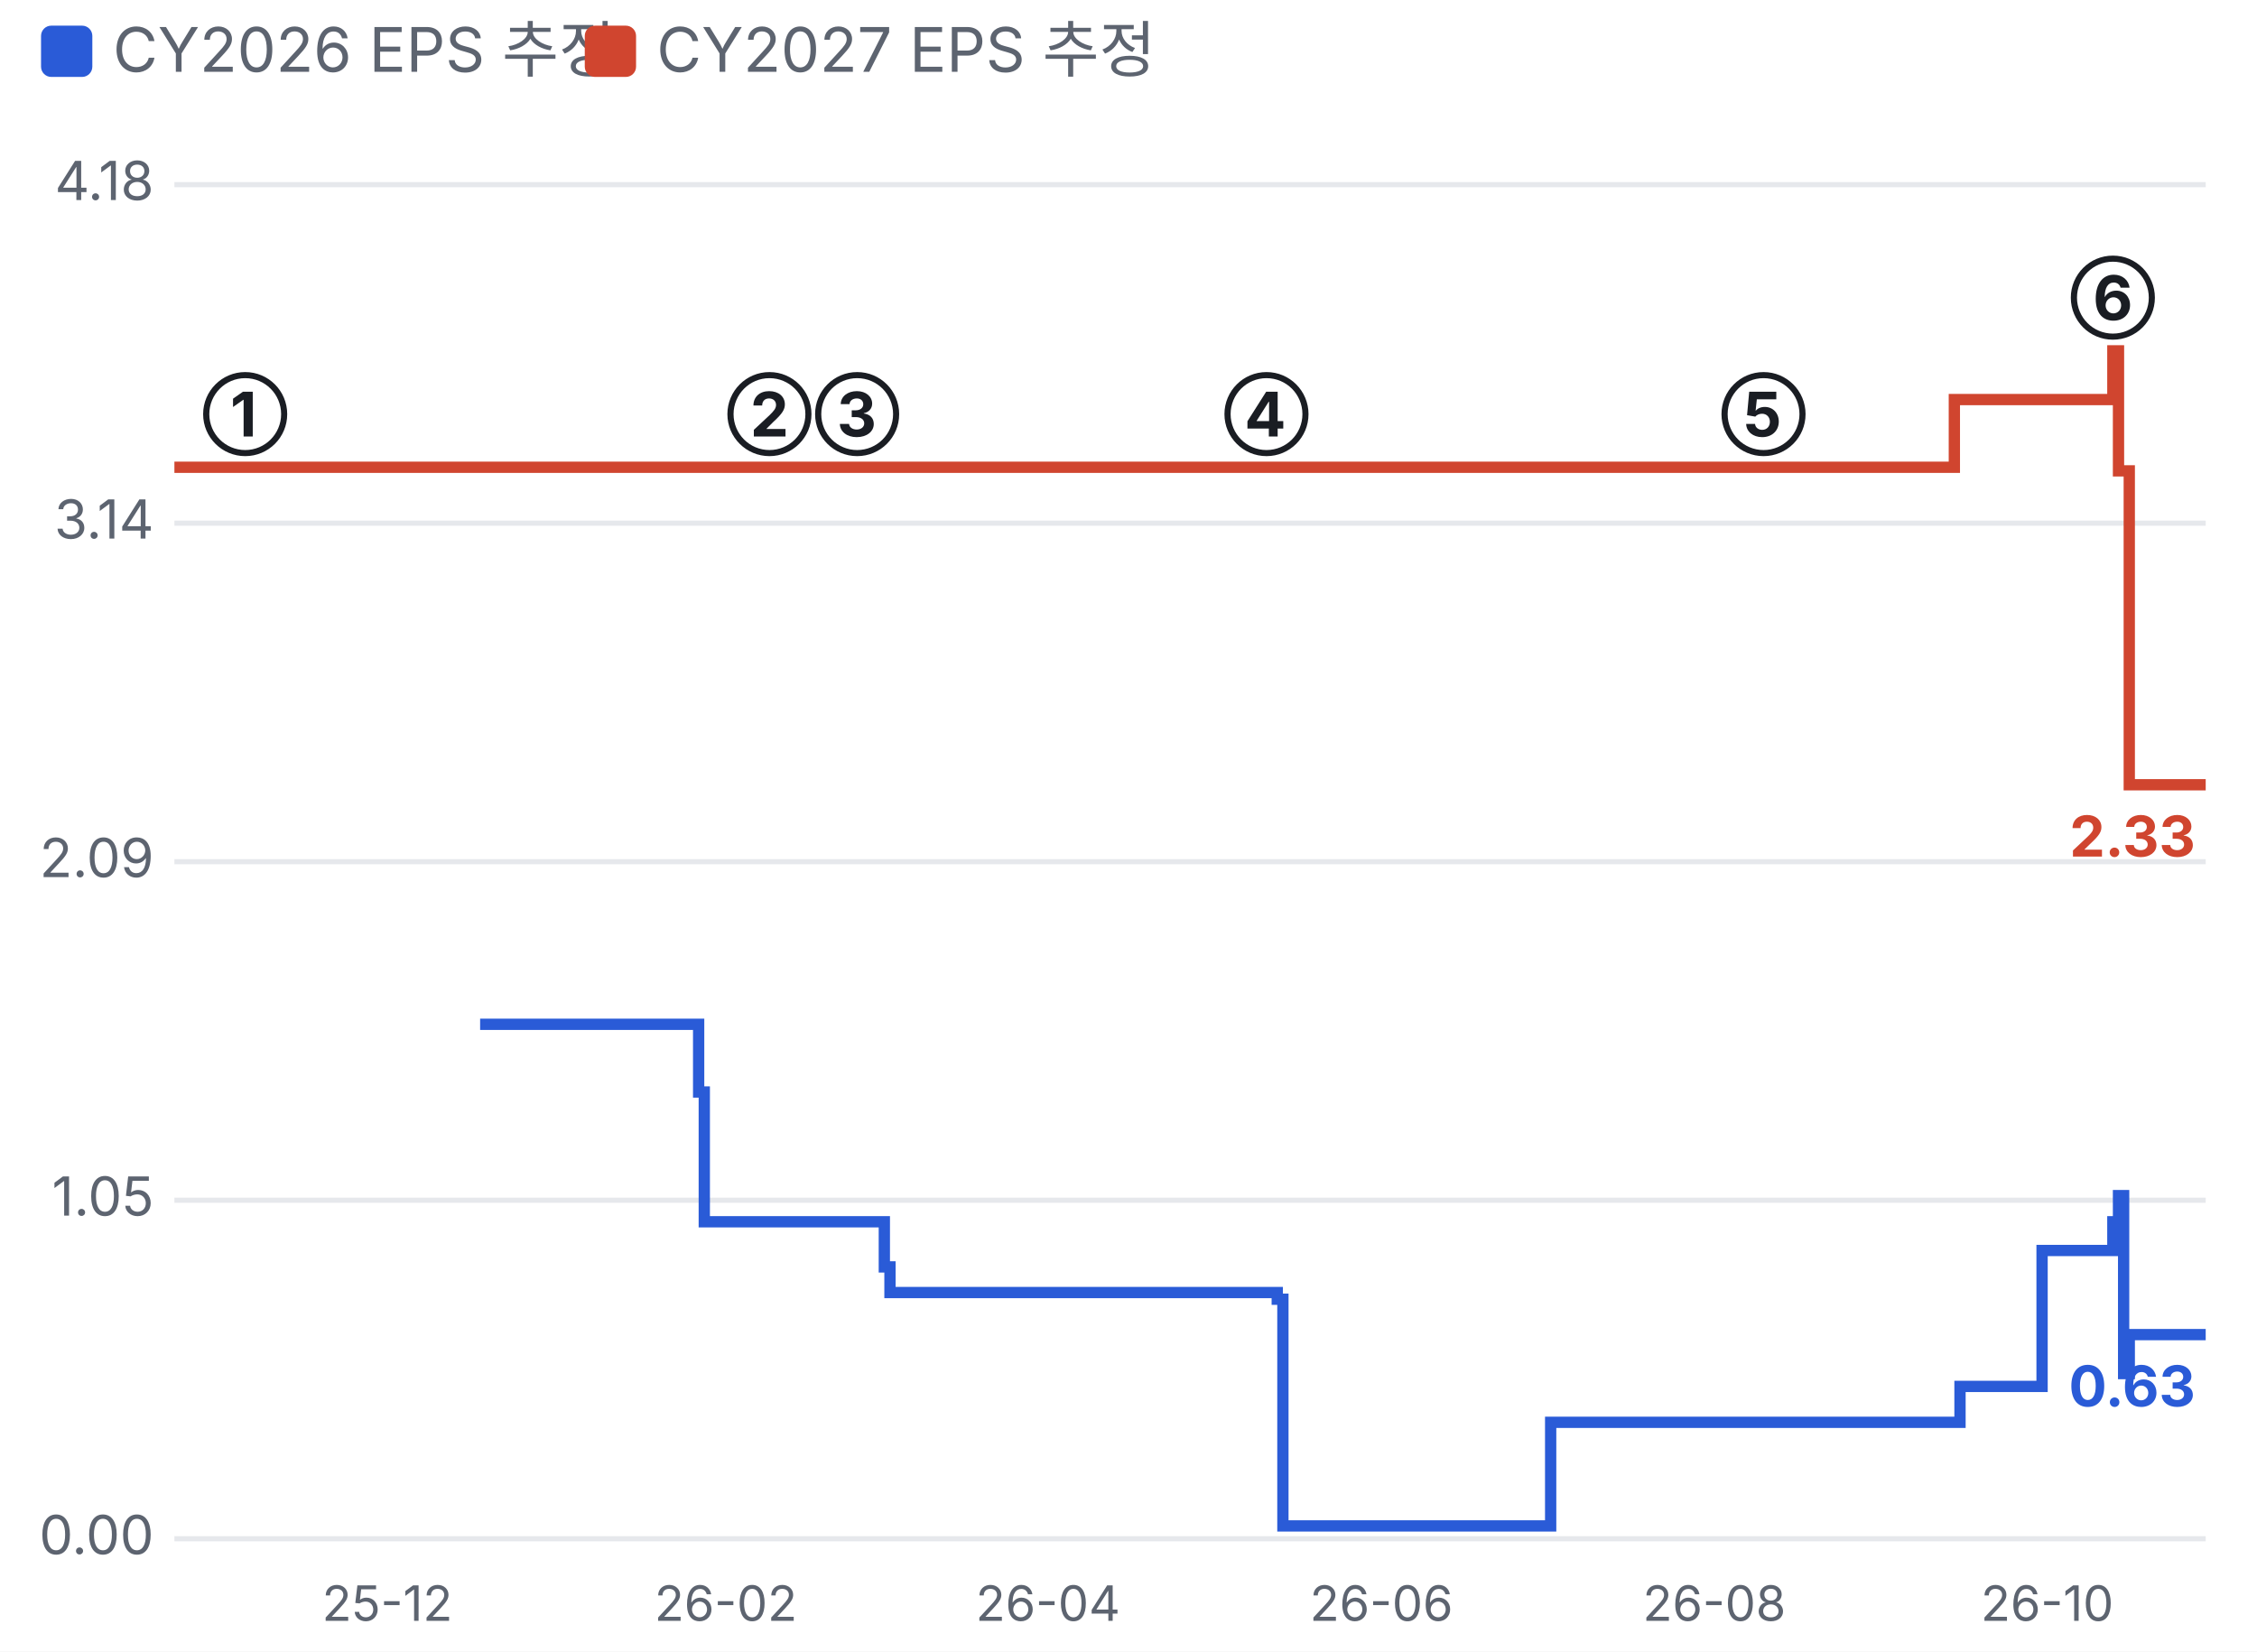
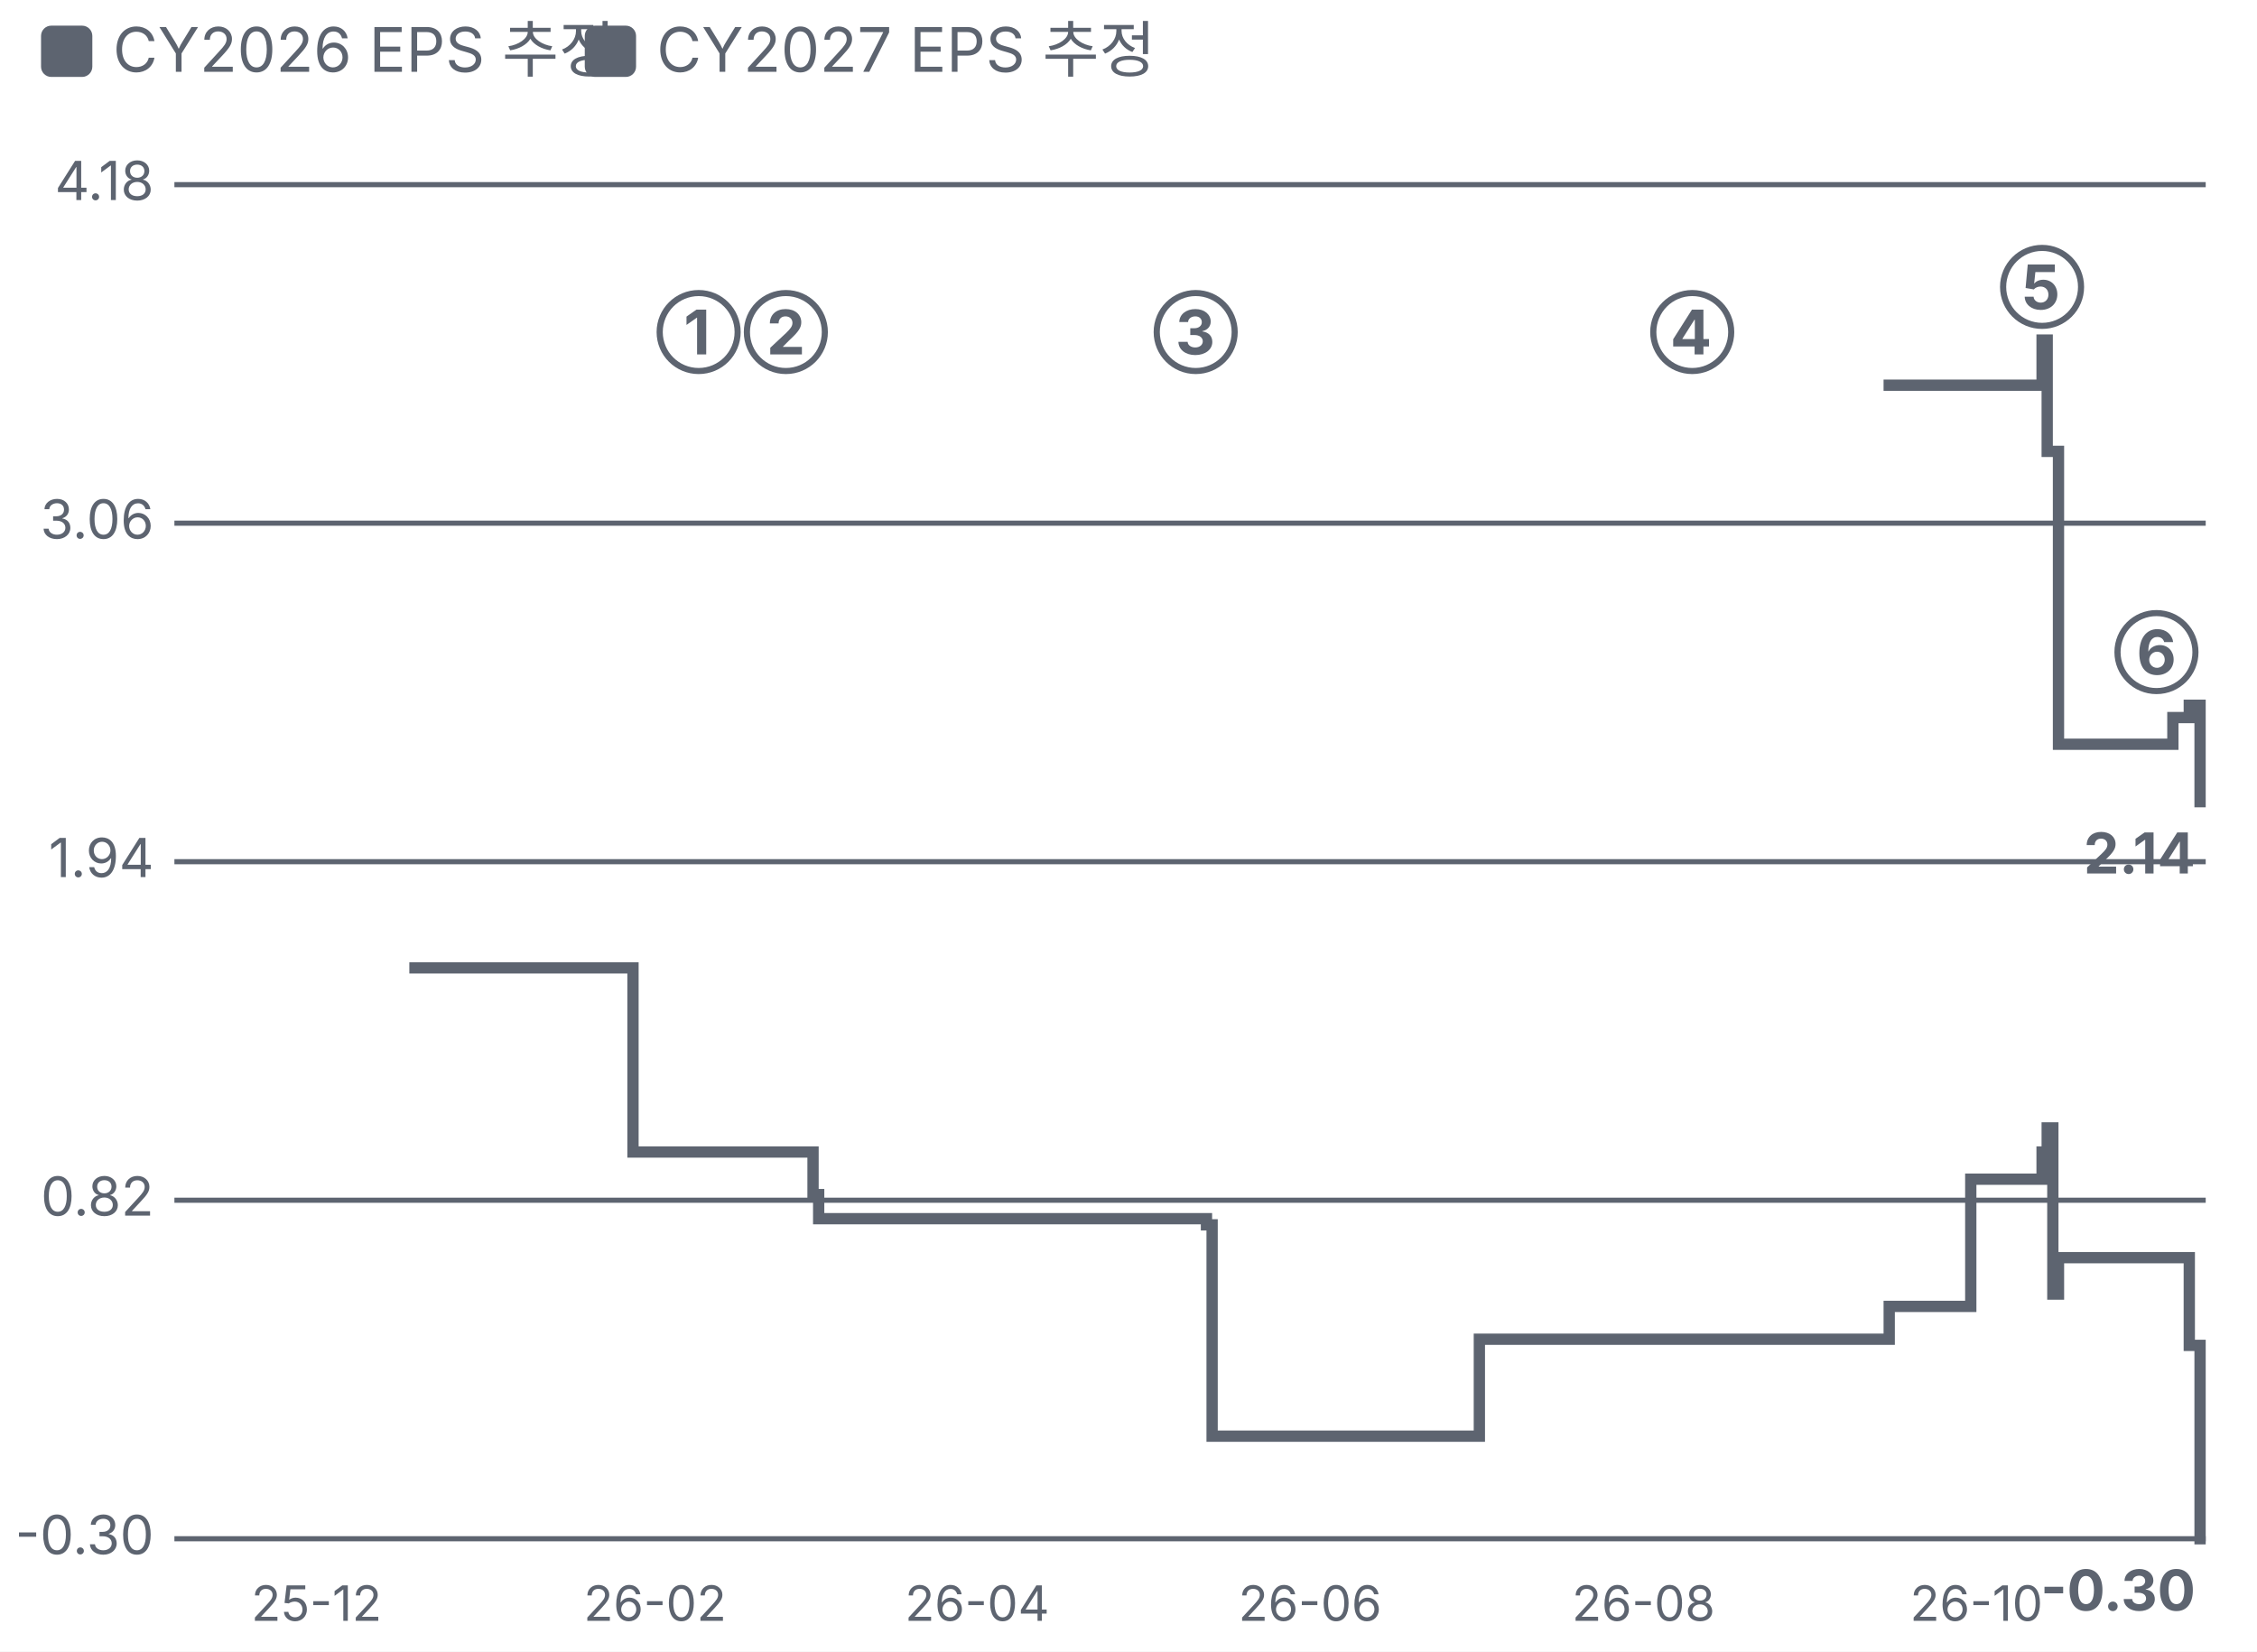
<svg xmlns="http://www.w3.org/2000/svg" viewBox="0 0 440 322" width="440" height="322">
  <style>text{fill:#5d6470;font-size:10.5px;font-family:-apple-system,'Apple SD Gothic Neo','Malgun Gothic',sans-serif}</style>
  <rect width="100%" height="100%" fill="#ffffff" />
-   <rect x="8" y="5" width="10" height="10" rx="2" fill="#2a5bd7" />
+   <rect x="8" y="5" width="10" height="10" rx="2" fill="#5d6470" />
  <text x="22" y="14" style="font-size:12px">CY2026 EPS 추정</text>
-   <rect x="114" y="5" width="10" height="10" rx="2" fill="#d0452f" />
+   <rect x="114" y="5" width="10" height="10" rx="2" fill="#5d6470" />
  <text x="128" y="14" style="font-size:12px">CY2027 EPS 추정</text>
  <g transform="translate(0,22)">
-     <line x1="34" x2="430" y1="278.0" y2="278.0" stroke="#e6e8ec" />
-     <text x="30" y="281.0" text-anchor="end">0.00</text>
-     <line x1="34" x2="430" y1="212.0" y2="212.0" stroke="#e6e8ec" />
-     <text x="30" y="215.0" text-anchor="end">1.05</text>
-     <line x1="34" x2="430" y1="146.0" y2="146.0" stroke="#e6e8ec" />
-     <text x="30" y="149.0" text-anchor="end">2.09</text>
-     <line x1="34" x2="430" y1="80.0" y2="80.0" stroke="#e6e8ec" />
-     <text x="30" y="83.0" text-anchor="end">3.14</text>
-     <line x1="34" x2="430" y1="14.0" y2="14.0" stroke="#e6e8ec" />
+     <line x1="34" x2="430" y1="278.0" y2="278.0" stroke="#5d6470" />
+     <text x="30" y="281.0" text-anchor="end">-0.30</text>
+     <line x1="34" x2="430" y1="212.0" y2="212.0" stroke="#5d6470" />
+     <text x="30" y="215.0" text-anchor="end">0.82</text>
+     <line x1="34" x2="430" y1="146.0" y2="146.0" stroke="#5d6470" />
+     <text x="30" y="149.0" text-anchor="end">1.94</text>
+     <line x1="34" x2="430" y1="80.0" y2="80.0" stroke="#5d6470" />
+     <text x="30" y="83.0" text-anchor="end">3.06</text>
+     <line x1="34" x2="430" y1="14.0" y2="14.0" stroke="#5d6470" />
    <text x="30" y="17.0" text-anchor="end">4.18</text>
-     <text x="75.5" y="294" text-anchor="middle" style="font-size:9.5px">25-12</text>
-     <text x="141.5" y="294" text-anchor="middle" style="font-size:9.5px">26-02</text>
-     <text x="204.3" y="294" text-anchor="middle" style="font-size:9.5px">26-04</text>
-     <text x="269.3" y="294" text-anchor="middle" style="font-size:9.5px">26-06</text>
-     <text x="334.2" y="294" text-anchor="middle" style="font-size:9.5px">26-08</text>
-     <text x="399.1" y="294" text-anchor="middle" style="font-size:9.5px">26-10</text>
-     <polyline fill="none" stroke="#2a5bd7" stroke-width="2.2" points="93.6,177.7 136.2,177.7 136.2,190.9 137.3,190.9 137.3,216.2 172.4,216.2 172.4,225.0 173.5,225.0 173.5,230.0 249.0,230.0 249.0,231.3 250.1,231.3 250.1,275.5 302.3,275.5 302.3,255.3 382.1,255.3 382.1,248.3 398.1,248.3 398.1,221.8 411.9,221.8 411.9,216.2 413.0,216.2 413.0,211.1 414.0,211.1 414.0,245.8 415.1,245.8 415.1,238.2 430.0,238.2" />
-     <text x="428.0" y="252.2" text-anchor="end" style="fill:#2a5bd7;font-size:11px;font-weight:700">0.63</text>
-     <polyline fill="none" stroke="#d0452f" stroke-width="2.2" points="34.0,69.1 381.0,69.1 381.0,55.9 411.9,55.9 411.9,46.4 413.0,46.4 413.0,69.8 415.1,69.8 415.1,131.0 430.0,131.0" />
-     <text x="428.0" y="145.0" text-anchor="end" style="fill:#d0452f;font-size:11px;font-weight:700">2.33</text>
-     <text x="47.8" y="63.1" text-anchor="middle" style="fill:#1a1d23;font-size:12px;font-weight:700">①</text>
-     <text x="150.0" y="63.1" text-anchor="middle" style="fill:#1a1d23;font-size:12px;font-weight:700">②</text>
-     <text x="167.1" y="63.1" text-anchor="middle" style="fill:#1a1d23;font-size:12px;font-weight:700">③</text>
-     <text x="246.9" y="63.1" text-anchor="middle" style="fill:#1a1d23;font-size:12px;font-weight:700">④</text>
-     <text x="343.8" y="63.1" text-anchor="middle" style="fill:#1a1d23;font-size:12px;font-weight:700">⑤</text>
-     <text x="411.9" y="40.4" text-anchor="middle" style="fill:#1a1d23;font-size:12px;font-weight:700">⑥</text>
+     <text x="61.7" y="294" text-anchor="middle" style="font-size:9.5px">25-12</text>
+     <text x="127.7" y="294" text-anchor="middle" style="font-size:9.5px">26-02</text>
+     <text x="190.5" y="294" text-anchor="middle" style="font-size:9.5px">26-04</text>
+     <text x="255.4" y="294" text-anchor="middle" style="font-size:9.5px">26-06</text>
+     <text x="320.4" y="294" text-anchor="middle" style="font-size:9.5px">26-08</text>
+     <text x="385.3" y="294" text-anchor="middle" style="font-size:9.5px">26-10</text>
+     <polyline fill="none" stroke="#5d6470" stroke-width="2.2" points="79.8,166.7 123.4,166.7 123.4,202.6 158.5,202.6 158.5,210.9 159.6,210.9 159.6,215.6 235.2,215.6 235.2,216.8 236.3,216.8 236.3,258.0 288.4,258.0 288.4,239.1 368.3,239.1 368.3,232.7 384.2,232.7 384.2,207.9 398.1,207.9 398.1,202.6 399.1,202.6 399.1,197.9 400.2,197.9 400.2,230.3 401.3,230.3 401.3,223.2 426.8,223.2 426.8,240.3 428.9,240.3 428.9,278.0 430.0,278.0" />
+     <text x="428.0" y="292.0" text-anchor="end" style="fill:#5d6470;font-size:11px;font-weight:700">-0.30</text>
+     <polyline fill="none" stroke="#5d6470" stroke-width="2.2" points="367.2,53.1 398.1,53.1 398.1,44.3 399.1,44.3 399.1,66.0 401.3,66.0 401.3,123.1 423.6,123.1 423.6,117.9 426.8,117.9 426.8,115.5 428.9,115.5 428.9,134.3 430.0,134.3" />
+     <text x="428.0" y="148.3" text-anchor="end" style="fill:#5d6470;font-size:11px;font-weight:700">2.14</text>
+     <text x="136.2" y="47.1" text-anchor="middle" style="fill:#5d6470;font-size:12px;font-weight:700">①</text>
+     <text x="153.2" y="47.1" text-anchor="middle" style="fill:#5d6470;font-size:12px;font-weight:700">②</text>
+     <text x="233.1" y="47.1" text-anchor="middle" style="fill:#5d6470;font-size:12px;font-weight:700">③</text>
+     <text x="329.9" y="47.1" text-anchor="middle" style="fill:#5d6470;font-size:12px;font-weight:700">④</text>
+     <text x="398.1" y="38.3" text-anchor="middle" style="fill:#5d6470;font-size:12px;font-weight:700">⑤</text>
+     <text x="420.4" y="109.5" text-anchor="middle" style="fill:#5d6470;font-size:12px;font-weight:700">⑥</text>
  </g>
</svg>
